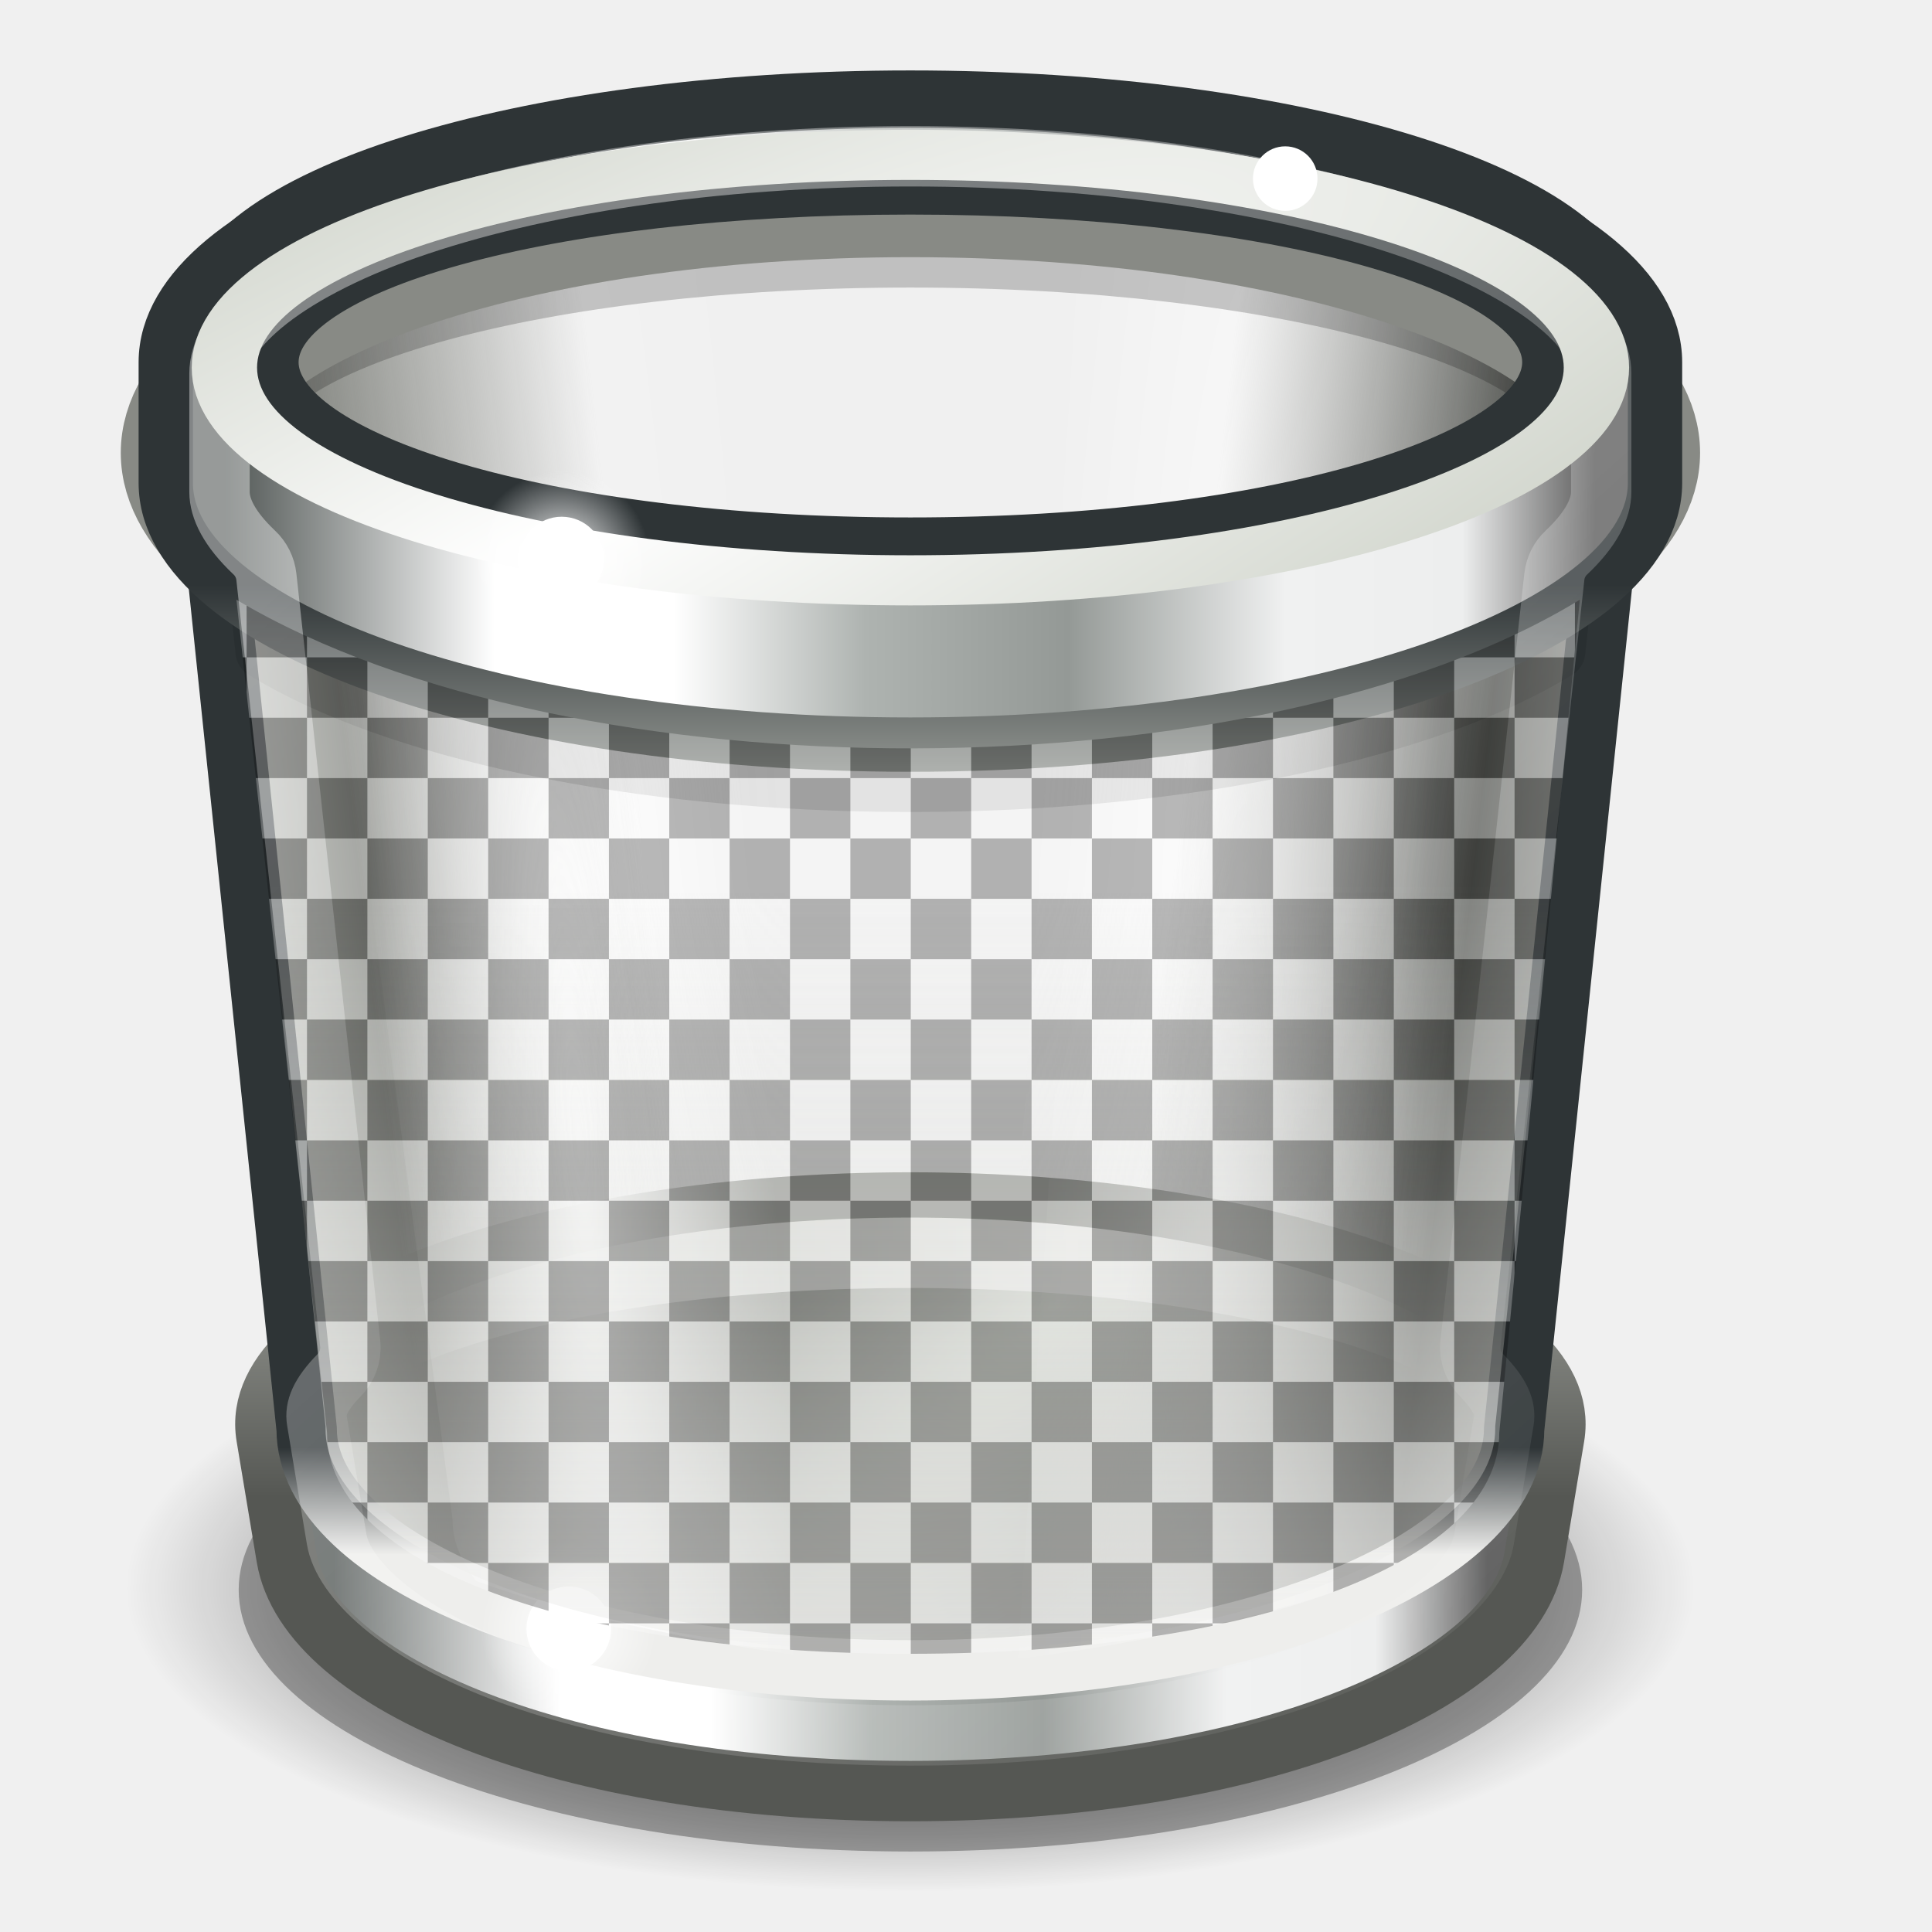
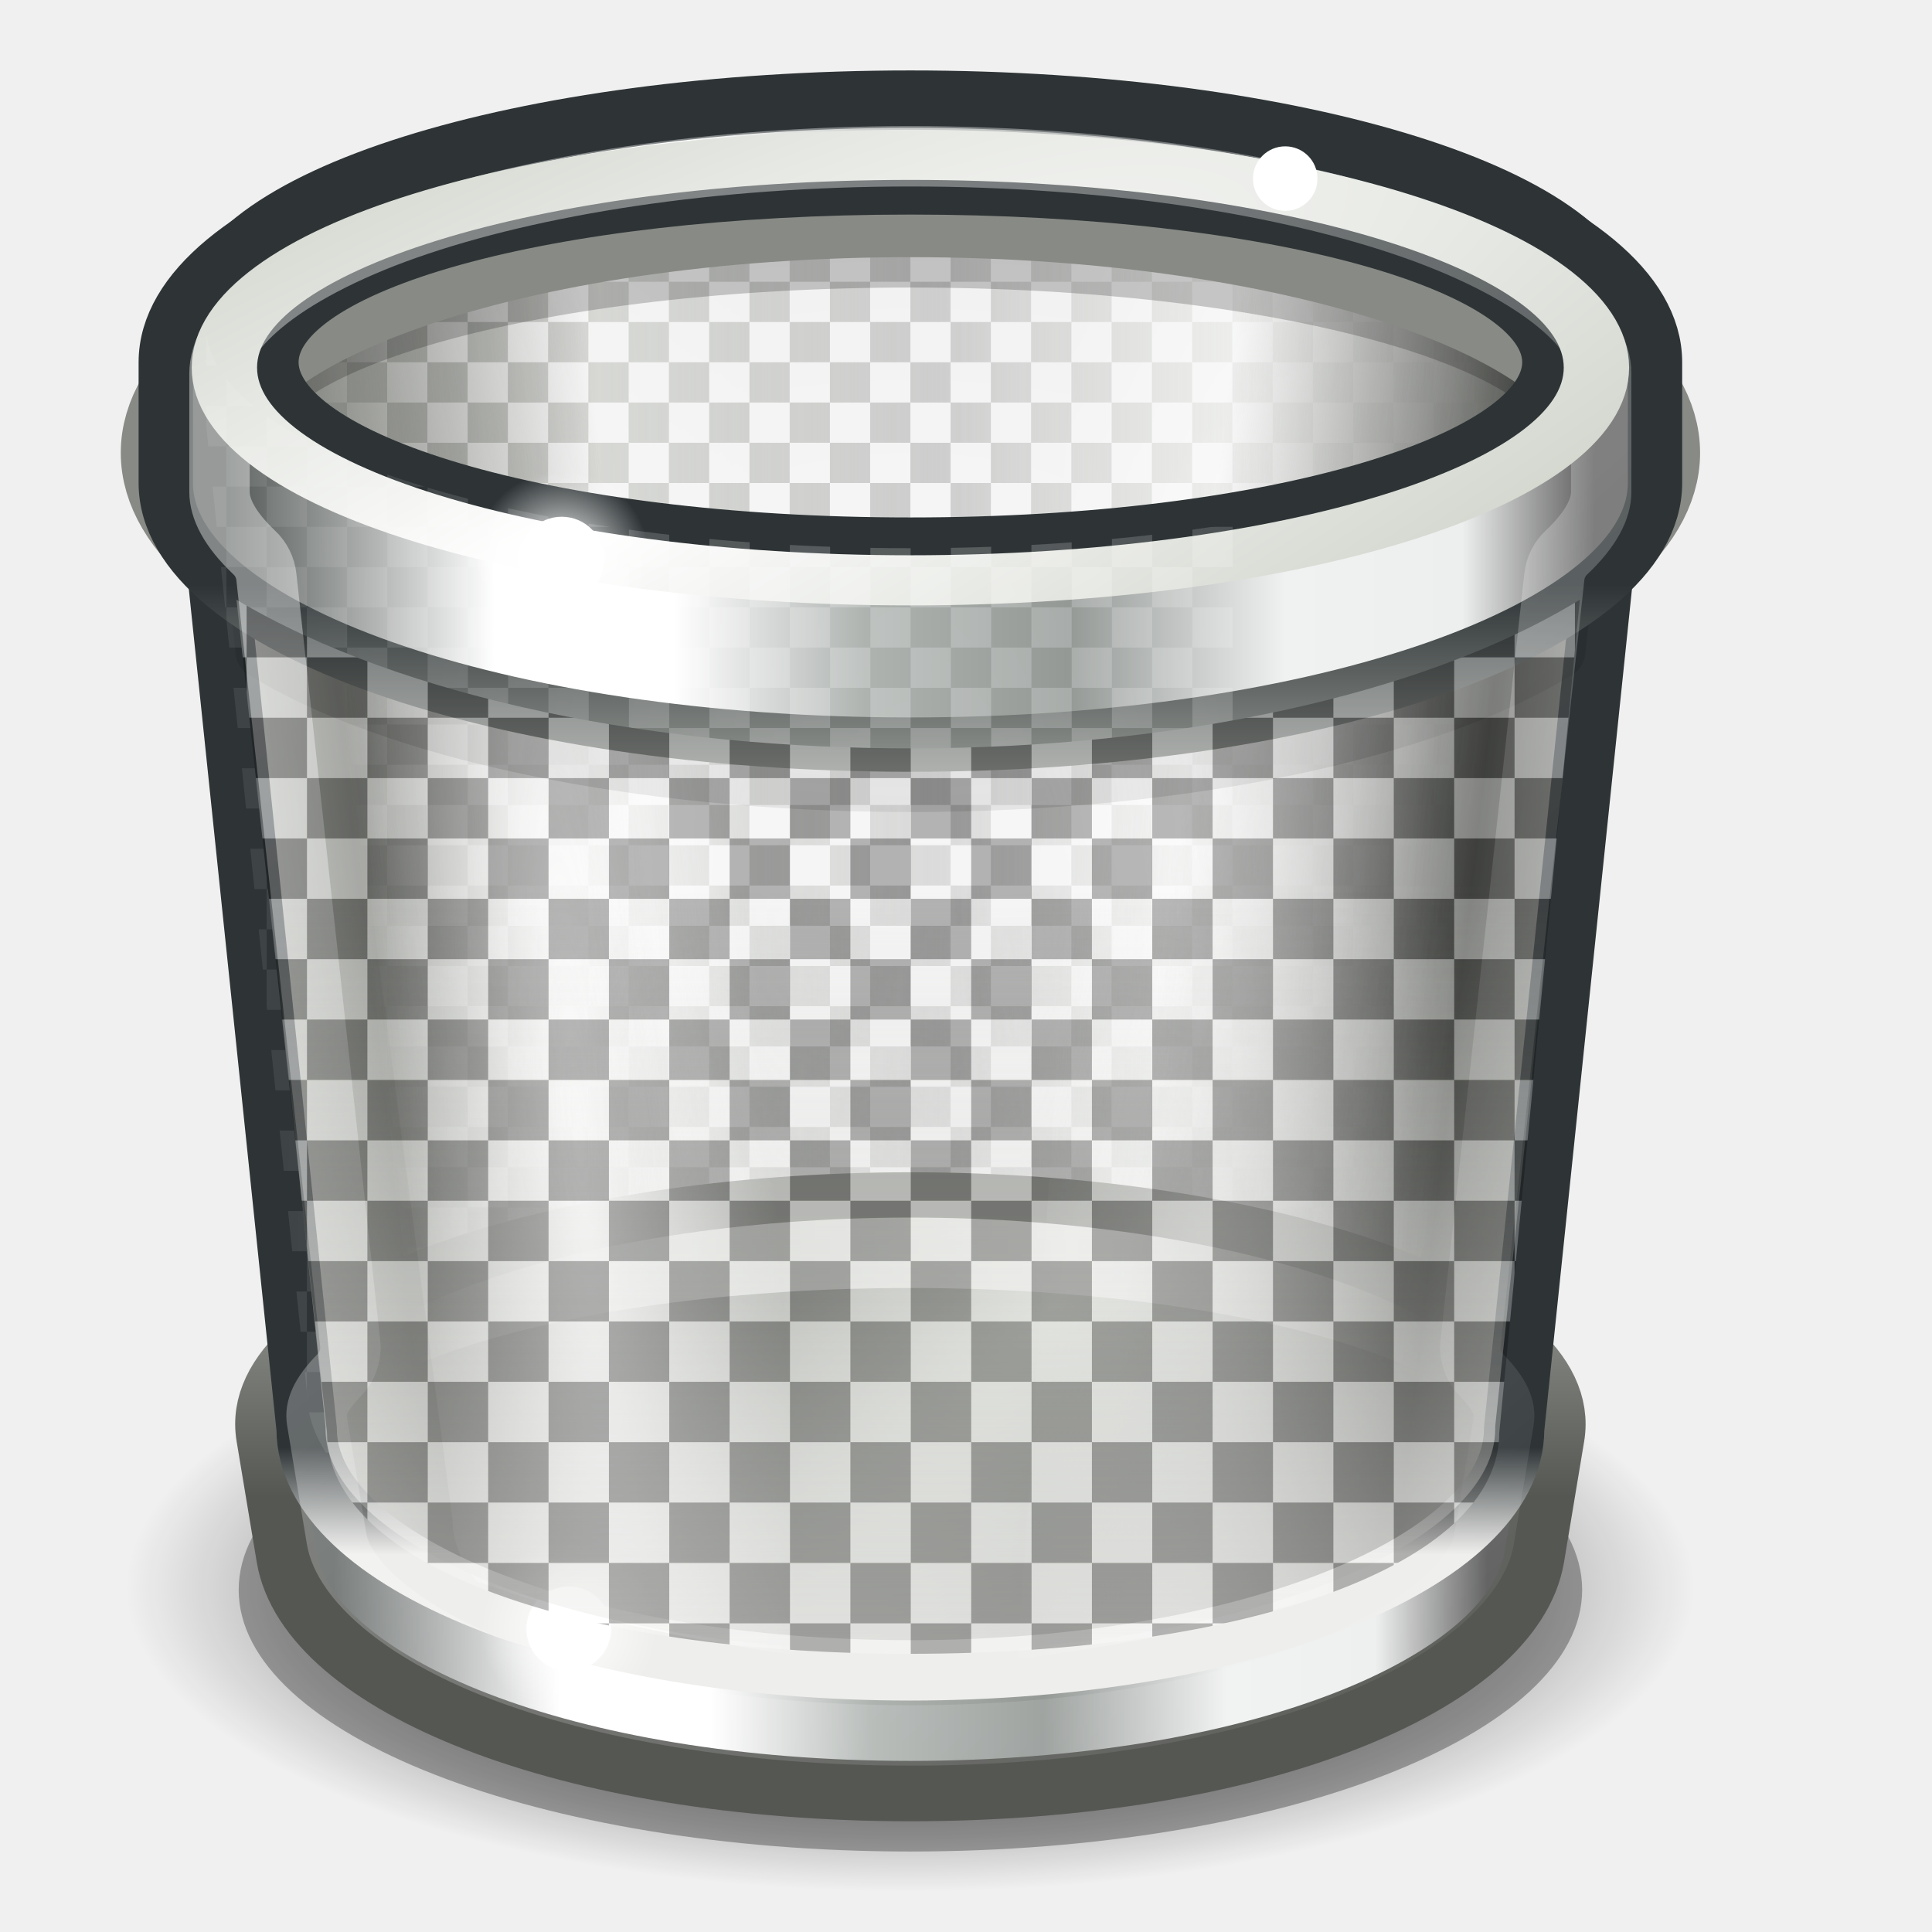
<svg xmlns="http://www.w3.org/2000/svg" xmlns:xlink="http://www.w3.org/1999/xlink" width="32" height="32" viewBox="0 0 32 32" version="1.1" id="svg1">
  <defs id="defs1">
    <radialGradient xlink:href="#linearGradient12945" id="radialGradient3857" gradientUnits="userSpaceOnUse" gradientTransform="matrix(1.357444,-2.6241098e-6,1.1885715e-6,0.6148442,-278.0912,23.05561)" cx="778" cy="69.734" fx="778" fy="69.734" r="17.5" />
    <linearGradient id="linearGradient12945">
      <stop style="stop-color:#ffffff;stop-opacity:1" offset="0" id="stop12947" />
      <stop style="stop-color:#ffffff;stop-opacity:0;" offset="1" id="stop12949" />
    </linearGradient>
-     <mask maskUnits="userSpaceOnUse" id="mask12808">
+     <mask maskUnits="userSpaceOnUse" id="mask12808" x="755.381" y="51" width="48" height="49">
      <rect style="display:inline;opacity:1;fill:url(#pattern12812);fill-opacity:1;stroke:none;stroke-width:1;stroke-linecap:round;stroke-linejoin:round;stroke-miterlimit:4;stroke-dasharray:none;stroke-opacity:1;enable-background:new" id="rect12810" width="40" height="44" x="758" y="51" />
    </mask>
    <pattern xlink:href="#pattern12806" id="pattern12812" patternTransform="translate(764,37)" />
    <pattern xlink:href="#pattern12797" id="pattern12806" patternTransform="translate(764,37)" />
    <pattern xlink:href="#pattern12787" id="pattern12797" patternTransform="translate(754,38)" />
    <pattern patternUnits="userSpaceOnUse" width="2" height="2" patternTransform="translate(704,38)" id="pattern12787">
      <g id="g12778" transform="translate(-704,-38)">
        <rect style="opacity:1;fill:#ffffff;fill-opacity:1;stroke:none;stroke-width:1;stroke-linecap:round;stroke-linejoin:round;stroke-miterlimit:4;stroke-dasharray:none;stroke-opacity:1;display:inline;enable-background:new" id="rect12776" width="2" height="2" x="704" y="38" />
        <rect style="opacity:1;fill:#000000;fill-opacity:1;stroke:none;stroke-width:1;stroke-linecap:round;stroke-linejoin:round;stroke-miterlimit:4;stroke-dasharray:none;stroke-opacity:1" id="rect12772" width="1" height="1" x="704" y="38" />
        <rect style="opacity:1;fill:#000000;fill-opacity:1;stroke:none;stroke-width:1;stroke-linecap:round;stroke-linejoin:round;stroke-miterlimit:4;stroke-dasharray:none;stroke-opacity:1;display:inline;enable-background:new" id="rect12774" width="1" height="1" x="705" y="39" />
      </g>
    </pattern>
    <radialGradient xlink:href="#linearGradient12945" id="radialGradient3859" gradientUnits="userSpaceOnUse" gradientTransform="matrix(0.7793732,-0.05980716,0.4712936,6.141635,119.2285,-377.1862)" cx="709.766" cy="79.281" fx="709.766" fy="79.281" r="6.109" />
    <radialGradient xlink:href="#linearGradient12945" id="radialGradient3861" gradientUnits="userSpaceOnUse" gradientTransform="matrix(-0.7793732,-0.05980716,-0.4712936,6.141635,1317.303,-377.1862)" cx="711.041" cy="79.294" fx="711.041" fy="79.294" r="6.109" />
    <radialGradient xlink:href="#linearGradient12890" id="radialGradient3863" gradientUnits="userSpaceOnUse" gradientTransform="matrix(1,0,0,0.4042553,0,36.11702)" cx="715.188" cy="60.625" fx="715.188" fy="60.625" r="14.688" />
    <linearGradient id="linearGradient12890">
      <stop style="stop-color:#000000;stop-opacity:1;" offset="0" id="stop12892" />
      <stop style="stop-color:#000000;stop-opacity:0;" offset="1" id="stop12894" />
    </linearGradient>
    <linearGradient xlink:href="#linearGradient3629" id="linearGradient3865" gradientUnits="userSpaceOnUse" gradientTransform="matrix(-1,0,0,1,1496,0)" x1="734.122" y1="72.823" x2="700.496" y2="72.823" />
    <linearGradient id="linearGradient3629">
      <stop style="stop-color:#4f504d;stop-opacity:1" offset="0" id="stop3631" />
      <stop id="stop3633" offset="0.25" style="stop-color:#babdb6;stop-opacity:0.6" />
      <stop id="stop3635" offset="0.5" style="stop-color:#c5c5c5;stop-opacity:1" />
      <stop style="stop-color:#d3d7cf;stop-opacity:0.2" offset="0.75" id="stop3637" />
      <stop style="stop-color:#888a85;stop-opacity:0" offset="1" id="stop3639" />
    </linearGradient>
    <mask maskUnits="userSpaceOnUse" id="mask2">
      <rect style="display:inline;opacity:1;fill:url(#pattern12812);fill-opacity:1;stroke:none;stroke-width:1;stroke-linecap:round;stroke-linejoin:round;stroke-miterlimit:4;stroke-dasharray:none;stroke-opacity:1;enable-background:new" id="rect2" width="40" height="44" x="758" y="51" />
    </mask>
    <pattern xlink:href="#pattern12806" id="pattern2" patternTransform="translate(764,37)" />
    <pattern xlink:href="#pattern12797" id="pattern3" patternTransform="translate(764,37)" />
    <pattern xlink:href="#pattern12787" id="pattern4" patternTransform="translate(754,38)" />
    <pattern patternUnits="userSpaceOnUse" width="2" height="2" patternTransform="translate(704,38)" id="pattern6">
      <g id="g6" transform="translate(-704,-38)">
        <rect style="opacity:1;fill:#ffffff;fill-opacity:1;stroke:none;stroke-width:1;stroke-linecap:round;stroke-linejoin:round;stroke-miterlimit:4;stroke-dasharray:none;stroke-opacity:1;display:inline;enable-background:new" id="rect4" width="2" height="2" x="704" y="38" />
        <rect style="opacity:1;fill:#000000;fill-opacity:1;stroke:none;stroke-width:1;stroke-linecap:round;stroke-linejoin:round;stroke-miterlimit:4;stroke-dasharray:none;stroke-opacity:1" id="rect5" width="1" height="1" x="704" y="38" />
        <rect style="opacity:1;fill:#000000;fill-opacity:1;stroke:none;stroke-width:1;stroke-linecap:round;stroke-linejoin:round;stroke-miterlimit:4;stroke-dasharray:none;stroke-opacity:1;display:inline;enable-background:new" id="rect6" width="1" height="1" x="705" y="39" />
      </g>
    </pattern>
    <linearGradient xlink:href="#linearGradient5577" id="linearGradient3867" gradientUnits="userSpaceOnUse" gradientTransform="translate(0,20)" x1="703.67" y1="88.188" x2="732.33" y2="88.188" />
    <linearGradient id="linearGradient5577">
      <stop id="stop5579" offset="0" style="stop-color:#515755;stop-opacity:1" />
      <stop style="stop-color:#ffffff;stop-opacity:1" offset="0.196" id="stop5593" />
      <stop style="stop-color:#ffffff;stop-opacity:1" offset="0.327" id="stop5581" />
      <stop id="stop5583" offset="0.467" style="stop-color:#aeb3b0;stop-opacity:1" />
      <stop style="stop-color:#949996;stop-opacity:1" offset="0.615" id="stop5585" />
      <stop style="stop-color:#f0f1f1;stop-opacity:1" offset="0.774" id="stop5587" />
      <stop id="stop5589" offset="0.903" style="stop-color:#edeeee;stop-opacity:1" />
      <stop id="stop5591" offset="1" style="stop-color:#5a5a5a;stop-opacity:1" />
    </linearGradient>
    <linearGradient xlink:href="#linearGradient11269" id="linearGradient3869" gradientUnits="userSpaceOnUse" x1="714.625" y1="108.2" x2="714.625" y2="103.625" />
    <linearGradient id="linearGradient11269">
      <stop style="stop-color:#555753;stop-opacity:1;" offset="0" id="stop11271" />
      <stop style="stop-color:#888a85;stop-opacity:1" offset="1" id="stop11273" />
    </linearGradient>
    <linearGradient xlink:href="#linearGradient12969" id="linearGradient3871" gradientUnits="userSpaceOnUse" x1="702.978" y1="104.438" x2="733.022" y2="104.438" />
    <linearGradient id="linearGradient12969">
      <stop style="stop-color:#babdb6;stop-opacity:1" offset="0" id="stop12971" />
      <stop id="stop12977" offset="0.635" style="stop-color:#eeeeec;stop-opacity:1" />
      <stop style="stop-color:#babdb6;stop-opacity:1" offset="1" id="stop12973" />
    </linearGradient>
    <radialGradient xlink:href="#linearGradient12961" id="radialGradient3873" gradientUnits="userSpaceOnUse" gradientTransform="matrix(1.216998,-1.639927,0.5263804,0.709307,-186.6372,1192.598)" cx="718.779" cy="58.22" fx="718.779" fy="58.22" r="14.688" />
    <linearGradient id="linearGradient12961">
      <stop style="stop-color:#d3d7cf;stop-opacity:1" offset="0" id="stop12963" />
      <stop style="stop-color:#555753;stop-opacity:1" offset="1" id="stop12965" />
    </linearGradient>
    <linearGradient xlink:href="#linearGradient11151" id="linearGradient3875" gradientUnits="userSpaceOnUse" gradientTransform="translate(-30)" x1="701.375" y1="73" x2="711.375" y2="71.875" />
    <linearGradient id="linearGradient11151">
      <stop id="stop11153" offset="0" style="stop-color:#babdb6;stop-opacity:1" />
      <stop style="stop-color:#888a85;stop-opacity:1" offset="0.293" id="stop11155" />
      <stop id="stop11157" offset="1" style="stop-color:#888a85;stop-opacity:0;" />
    </linearGradient>
    <linearGradient xlink:href="#linearGradient11131" id="linearGradient3877" gradientUnits="userSpaceOnUse" gradientTransform="matrix(-1,0,0,1,1406,0)" x1="701.375" y1="73" x2="711.375" y2="71.875" />
    <linearGradient id="linearGradient11131">
      <stop style="stop-color:#888a85;stop-opacity:1;" offset="0" id="stop11133" />
      <stop id="stop11139" offset="0.265" style="stop-color:#555753;stop-opacity:1" />
      <stop style="stop-color:#888a85;stop-opacity:0;" offset="1" id="stop11135" />
    </linearGradient>
    <linearGradient xlink:href="#linearGradient11099" id="linearGradient3879" gradientUnits="userSpaceOnUse" gradientTransform="translate(-30)" x1="717.312" y1="86.961" x2="717.312" y2="89.615" />
    <linearGradient id="linearGradient11099">
      <stop style="stop-color:#2e3436;stop-opacity:1" offset="0" id="stop11101" />
      <stop style="stop-color:#eeeeec;stop-opacity:1" offset="1" id="stop11103" />
    </linearGradient>
    <radialGradient xlink:href="#linearGradient12945" id="radialGradient3881" gradientUnits="userSpaceOnUse" gradientTransform="matrix(0.7793732,-0.05980716,0.4712936,6.141635,89.22854,-365.1862)" cx="709.766" cy="79.281" fx="709.766" fy="79.281" r="6.109" />
    <radialGradient xlink:href="#linearGradient12945" id="radialGradient3883" gradientUnits="userSpaceOnUse" gradientTransform="matrix(-0.7793732,-0.05980716,-0.4712936,6.141635,1287.303,-365.1862)" cx="711.041" cy="79.294" fx="711.041" fy="79.294" r="6.109" />
    <linearGradient xlink:href="#linearGradient5577" id="linearGradient3885" gradientUnits="userSpaceOnUse" gradientTransform="translate(2,0.9999999)" x1="700.993" y1="60.5" x2="735.007" y2="60.5" />
    <linearGradient xlink:href="#linearGradient12900" id="linearGradient3887" gradientUnits="userSpaceOnUse" gradientTransform="translate(2,0.9999999)" x1="728.408" y1="64.525" x2="728.408" y2="71.112" />
    <linearGradient id="linearGradient12900">
      <stop id="stop12902" offset="0" style="stop-color:#2e3436;stop-opacity:1" />
      <stop id="stop12904" offset="1" style="stop-color:#babdb6;stop-opacity:1" />
    </linearGradient>
    <linearGradient xlink:href="#linearGradient12945" id="linearGradient3889" gradientUnits="userSpaceOnUse" gradientTransform="matrix(0.9808358,0,0,0.9808358,15.7599,1.427733)" x1="704.625" y1="62.875" x2="736" y2="97.625" />
    <radialGradient xlink:href="#linearGradient3925" id="radialGradient3891" gradientUnits="userSpaceOnUse" gradientTransform="matrix(0.4295998,1.114194,-3.647675,2.311851,635.1559,-875.8653)" cx="712.109" cy="64.059" fx="712.109" fy="64.059" r="15.137" />
    <linearGradient id="linearGradient3925">
      <stop id="stop3927" offset="0" style="stop-color:#ffffff;stop-opacity:1" />
      <stop id="stop3929" offset="1" style="stop-color:#bdc3b6;stop-opacity:1" />
    </linearGradient>
    <radialGradient xlink:href="#linearGradient12945" id="radialGradient3893" gradientUnits="userSpaceOnUse" cx="705.625" cy="61.812" fx="705.625" fy="61.812" r="2.562" />
    <radialGradient xlink:href="#linearGradient12945" id="radialGradient3895" gradientUnits="userSpaceOnUse" cx="705.625" cy="61.812" fx="705.625" fy="61.812" r="2.562" />
    <linearGradient xlink:href="#linearGradient12878" id="linearGradient3897" gradientUnits="userSpaceOnUse" gradientTransform="translate(32)" x1="688" y1="92.031" x2="688" y2="73" />
    <linearGradient id="linearGradient12878">
      <stop style="stop-color:#eeeeec;stop-opacity:1" offset="0" id="stop12880" />
      <stop style="stop-color:#babdb6;stop-opacity:0" offset="1" id="stop12882" />
    </linearGradient>
    <radialGradient xlink:href="#linearGradient12933-0" id="radialGradient3899" gradientUnits="userSpaceOnUse" gradientTransform="matrix(0.9001134,0,0,3.4375,88.71292,-185.8691)" cx="768" cy="78.992" fx="768" fy="78.992" r="17.5" />
    <linearGradient id="linearGradient12933-0">
      <stop style="stop-color:#ffffff;stop-opacity:1;" offset="0" id="stop12935-7" />
      <stop style="stop-color:#ffffff;stop-opacity:0.298" offset="1" id="stop12937-1" />
    </linearGradient>
-     <mask maskUnits="userSpaceOnUse" id="mask12799-3">
+     <mask maskUnits="userSpaceOnUse" id="mask12799-3" x="757.375" y="50.912" width="48" height="48">
      <rect style="fill:url(#pattern12803-2);fill-opacity:1;stroke:none" id="rect12801-4" width="40" height="44" x="748" y="52" />
    </mask>
    <pattern xlink:href="#pattern12797-6" id="pattern12803-2" patternTransform="translate(754,38)" />
    <pattern xlink:href="#pattern12787-0" id="pattern12797-6" patternTransform="translate(754,38)" />
    <pattern patternUnits="userSpaceOnUse" width="2" height="2" patternTransform="translate(704,38)" id="pattern12787-0">
      <g id="g12778-2" transform="translate(-704,-38)">
        <rect style="opacity:1;fill:#ffffff;fill-opacity:1;stroke:none;stroke-width:1;stroke-linecap:round;stroke-linejoin:round;stroke-miterlimit:4;stroke-dasharray:none;stroke-opacity:1;display:inline;enable-background:new" id="rect12776-4" width="2" height="2" x="704" y="38" />
        <rect style="opacity:1;fill:#000000;fill-opacity:1;stroke:none;stroke-width:1;stroke-linecap:round;stroke-linejoin:round;stroke-miterlimit:4;stroke-dasharray:none;stroke-opacity:1" id="rect12772-0" width="1" height="1" x="704" y="38" />
        <rect style="opacity:1;fill:#000000;fill-opacity:1;stroke:none;stroke-width:1;stroke-linecap:round;stroke-linejoin:round;stroke-miterlimit:4;stroke-dasharray:none;stroke-opacity:1;display:inline;enable-background:new" id="rect12774-2" width="1" height="1" x="705" y="39" />
      </g>
    </pattern>
    <pattern xlink:href="#pattern12787-0" id="pattern3901" patternTransform="matrix(1.50001,0,0,1.50001,675.0025,25.24261)" />
    <pattern patternUnits="userSpaceOnUse" width="2" height="2" patternTransform="translate(704,38)" id="pattern13">
      <g id="g13" transform="translate(-704,-38)">
        <rect style="opacity:1;fill:#ffffff;fill-opacity:1;stroke:none;stroke-width:1;stroke-linecap:round;stroke-linejoin:round;stroke-miterlimit:4;stroke-dasharray:none;stroke-opacity:1;display:inline;enable-background:new" id="rect11" width="2" height="2" x="704" y="38" />
        <rect style="opacity:1;fill:#000000;fill-opacity:1;stroke:none;stroke-width:1;stroke-linecap:round;stroke-linejoin:round;stroke-miterlimit:4;stroke-dasharray:none;stroke-opacity:1" id="rect12" width="1" height="1" x="704" y="38" />
        <rect style="opacity:1;fill:#000000;fill-opacity:1;stroke:none;stroke-width:1;stroke-linecap:round;stroke-linejoin:round;stroke-miterlimit:4;stroke-dasharray:none;stroke-opacity:1;display:inline;enable-background:new" id="rect13" width="1" height="1" x="705" y="39" />
      </g>
    </pattern>
  </defs>
  <g id="layer1">
    <g id="g3791" transform="matrix(0.6666623,0,0,0.6666623,-464.9179,-33.99977)" style="display:inline;filter:url(#filter3625);enable-background:new">
      <path style="display:inline;opacity:0.4;fill:url(#radialGradient3857);fill-opacity:1;fill-rule:evenodd;stroke:none;enable-background:new" d="m 778,53.5 c 9.66,0 17.5,2.464 17.5,5.5 v 3.5 l -2.5,24 c 0,3.316 -6.72,6 -15,6 -8.28,0 -15,-2.684 -15,-6 l -2.5,-24 V 59 c 0,-3.036 7.84,-5.5 17.5,-5.5 z" id="path3793" mask="url(#mask12808)" transform="translate(-58,-1)" />
      <g style="display:inline;enable-background:new" id="g3795" transform="translate(2)">
        <path style="display:inline;opacity:0.2;fill:url(#radialGradient3859);fill-opacity:1;fill-rule:evenodd;stroke:none;enable-background:new" d="M 703.656,57.344 706.624,80.75 c 0,0.53 0.205,1.042 0.594,1.531 2.212,0.808 5.181,-1.516 8.657,-1.062 -0.034,-0.207 -0.05,-0.412 -0.05,-0.625 L 714.292,56.25 c -4.177,-0.438 -7.826,1.895 -10.636,1.094 z" id="path3797" />
        <path style="display:inline;opacity:0.5;fill:url(#radialGradient3861);fill-opacity:1;fill-rule:evenodd;stroke:none;enable-background:new" d="M 732.875,57.344 729.907,80.75 c 0,0.53 -0.205,1.042 -0.594,1.531 -2.212,0.808 -5.181,-1.516 -8.657,-1.062 0.034,-0.207 0.05,-0.412 0.05,-0.625 L 722.239,56.25 c 4.177,-0.438 7.826,1.895 10.636,1.094 z" id="path3799" />
      </g>
      <ellipse style="display:inline;fill:url(#radialGradient3863);fill-opacity:1;stroke:none;enable-background:new" id="path3801" transform="matrix(1.327663,0,0,1.271159,-229.5279,13.38847)" cx="715.188" cy="60.625" rx="14.688" ry="5.938" />
      <ellipse style="display:inline;opacity:0.3;fill:#000000;fill-opacity:1;stroke:none;enable-background:new" id="path3803" transform="matrix(1.136247,0,0,1.094737,-92.62933,24.13157)" cx="715.188" cy="60.625" rx="14.688" ry="5.938" />
      <path style="display:inline;opacity:0.8;fill:url(#linearGradient3865);fill-opacity:1;fill-rule:evenodd;stroke:none;enable-background:new" d="m 778,53.5 c 9.66,0 17.5,2.464 17.5,5.5 v 3.5 l -2.5,24 c 0,3.316 -6.72,6 -15,6 -8.28,0 -15,-2.684 -15,-6 l -2.5,-24 V 59 c 0,-3.036 7.84,-5.5 17.5,-5.5 z" id="path3805" mask="url(#mask12808)" transform="translate(-58)" />
      <g style="display:inline;enable-background:new" id="g3807" transform="translate(2,-20)">
        <path id="path3809" d="m 718,100.875 c -8.832,0 -16.527,2.65 -16,5.812 l 0.5,3 c 0.527,3.163 6.944,5.812 15.5,5.812 8.556,0 14.973,-2.65 15.5,-5.812 l 0.5,-3 c 0.527,-3.163 -7.168,-5.812 -16,-5.812 z" style="display:inline;fill:url(#linearGradient3867);fill-opacity:1;stroke:url(#linearGradient3869);stroke-width:1.5;stroke-linecap:round;stroke-linejoin:round;stroke-miterlimit:4;stroke-dasharray:none;stroke-opacity:1;enable-background:new" />
        <path id="path3811" d="m 718,101.25 c -4.205,0 -8.131,0.65 -10.921,1.688 -1.395,0.519 -2.509,1.137 -3.21,1.781 -0.701,0.645 -0.973,1.266 -0.87,1.906 l 0.15,1 c 0.145,-0.297 0.39,-0.603 0.72,-0.906 0.701,-0.645 1.815,-1.262 3.21,-1.781 2.79,-1.038 6.716,-1.688 10.921,-1.688 4.205,0 8.131,0.65 10.921,1.688 1.395,0.519 2.509,1.137 3.21,1.781 0.33,0.303 0.575,0.609 0.72,0.906 l 0.15,-1 c 0.103,-0.641 -0.169,-1.262 -0.87,-1.906 -0.701,-0.645 -1.815,-1.262 -3.21,-1.781 C 726.131,101.9 722.205,101.25 718,101.25 Z" style="display:inline;fill:url(#linearGradient3871);fill-opacity:1;stroke:none;enable-background:new" />
      </g>
      <ellipse style="display:inline;fill:url(#radialGradient3873);fill-opacity:1;stroke:none;enable-background:new" id="path3813" transform="matrix(1.021277,0,0,0.7578949,-10.40454,41.55262)" cx="715.188" cy="60.625" rx="14.688" ry="5.938" />
      <g style="display:inline;enable-background:new" id="g3815" transform="translate(32)">
        <path id="path3817" d="m 688,53.5 c -9.66,0 -17.5,2.464 -17.5,5.5 v 3.5 l 2.5,24 c 0,3.316 6.72,6 15,6 z" style="display:inline;fill:url(#linearGradient3875);fill-opacity:1;fill-rule:evenodd;stroke:none;enable-background:new" />
        <path id="path3819" d="m 688,53.5 v 39 c 8.28,10e-7 15,-2.684 15,-6 l 2.5,-24 V 59 c -2e-5,-3.036 -7.84,-5.5 -17.5,-5.5 z" style="display:inline;fill:url(#linearGradient3877);fill-opacity:1;fill-rule:evenodd;stroke:none;enable-background:new" />
        <path id="path3821" d="m 688,53.5 c -9.66,0 -17.5,2.464 -17.5,5.5 v 3.5 l 2.5,24 c 0,3.316 6.72,6 15,6 8.28,0 15,-2.684 15,-6 l 2.5,-24 V 59 c 0,-3.036 -7.84,-5.5 -17.5,-5.5 z" style="fill:none;stroke:url(#linearGradient3879);stroke-width:1.5px;stroke-linecap:butt;stroke-linejoin:miter;stroke-opacity:1" />
        <path id="path3823" d="M 673.656,66.344 676.624,88.75 c 0,0.53 0.205,1.042 0.594,1.531 2.212,0.808 5.181,1.484 8.657,1.938 -0.034,-0.207 -0.05,-0.412 -0.05,-0.625 L 684.292,68.25 c -4.177,-0.438 -7.826,-1.105 -10.636,-1.906 z" style="display:inline;fill:url(#radialGradient3881);fill-opacity:1;fill-rule:evenodd;stroke:none;enable-background:new" />
        <path id="path3825" d="M 702.875,66.344 699.907,88.75 c 0,0.53 -0.205,1.042 -0.594,1.531 -2.212,0.808 -5.181,1.484 -8.657,1.938 0.034,-0.207 0.05,-0.412 0.05,-0.625 L 692.239,68.25 c 4.177,-0.438 7.826,-1.105 10.636,-1.906 z" style="display:inline;opacity:0.4;fill:url(#radialGradient3883);fill-opacity:1;fill-rule:evenodd;stroke:none;enable-background:new" />
      </g>
      <path id="path3827" d="m 720,55.5 c -7.757,0 -14.378,1.682 -17.125,4.062 V 62.25 h 0.656 c -0.017,-0.083 -0.062,-0.166 -0.062,-0.25 0,-2.498 7.409,-4.531 16.531,-4.531 9.122,-2e-6 16.531,2.033 16.531,4.531 0,0.084 -0.046,0.167 -0.062,0.25 H 737.25 V 59.688 C 734.591,57.243 727.888,55.5 720,55.5 Z" style="display:inline;opacity:0.2;fill:#000000;fill-opacity:1;stroke:#000000;stroke-width:1.35;stroke-linecap:round;stroke-linejoin:round;stroke-miterlimit:4;stroke-dasharray:none;stroke-opacity:1;enable-background:new" />
      <path id="path3829" d="m 703.688,65.156 0.219,2.031 c 3.181,1.968 9.197,3.312 16.094,3.312 6.897,0 12.912,-1.345 16.094,-3.312 l 0.219,-2.031 z" style="display:inline;opacity:0.1;fill:#000000;fill-opacity:1;stroke:#000000;stroke-width:1.35;stroke-linecap:round;stroke-linejoin:round;stroke-miterlimit:4;stroke-dasharray:none;stroke-opacity:1;enable-background:new" />
      <ellipse style="display:inline;fill:none;stroke:#888a85;stroke-width:2.641;stroke-linecap:round;stroke-linejoin:round;stroke-miterlimit:4;stroke-dasharray:none;stroke-opacity:1;enable-background:new" id="path3831" transform="matrix(1.225533,0,0,1.052631,-156.4856,-1.565776)" cx="715.188" cy="60.625" rx="14.688" ry="5.938" />
      <path style="display:inline;fill:url(#linearGradient3885);fill-opacity:1;stroke:url(#linearGradient3887);stroke-width:1.35;stroke-linecap:round;stroke-linejoin:round;stroke-miterlimit:4;stroke-dasharray:none;stroke-opacity:1;enable-background:new" d="m 720,53.5 c -10.212,0 -18.5,2.912 -18.5,6.5 v 3 c 0,3.588 8.288,6.5 18.5,6.5 10.212,0 18.5,-2.912 18.5,-6.5 v -3 c 0,-3.588 -8.288,-6.5 -18.5,-6.5 z m 0,2.156 c 9.122,-2e-6 15.875,1.944 15.875,4.344 -2e-5,2.399 -6.753,4.531 -15.875,4.531 -9.122,2e-6 -15.875,-2.132 -15.875,-4.531 0,-2.399 6.753,-4.344 15.875,-4.344 z" id="path3833" />
      <path style="display:inline;opacity:0.4;fill:none;stroke:url(#linearGradient3889);stroke-width:1.5;stroke-linecap:round;stroke-linejoin:round;stroke-miterlimit:4;stroke-opacity:1;enable-background:new" d="m 720,54.883 c -4.916,0 -9.367,0.706 -12.506,1.808 -1.569,0.551 -2.802,1.218 -3.586,1.87 -0.784,0.651 -1.073,1.212 -1.073,1.716 v 2.943 c 0,0.414 0.241,0.917 0.858,1.502 0.173,0.16 0.282,0.378 0.307,0.613 l 2.084,19.065 c 0.024,0.283 -0.076,0.563 -0.276,0.766 -0.475,0.486 -0.603,0.827 -0.552,1.134 l 0.49,2.943 c 0.16,0.962 1.51,2.27 4.046,3.249 2.536,0.979 6.111,1.625 10.207,1.625 4.095,0 7.67,-0.645 10.207,-1.625 2.536,-0.979 3.886,-2.287 4.046,-3.249 l 0.49,-2.943 c 0.051,-0.307 -0.076,-0.648 -0.552,-1.134 -0.199,-0.203 -0.3,-0.483 -0.276,-0.766 l 2.084,-19.065 c 0.024,-0.235 0.133,-0.453 0.307,-0.613 0.617,-0.585 0.858,-1.088 0.858,-1.502 v -2.943 c 0,-0.505 -0.288,-1.065 -1.073,-1.716 C 735.307,57.91 734.075,57.243 732.506,56.692 729.367,55.589 724.916,54.883 720,54.883 Z" id="path3835" />
      <ellipse style="display:inline;fill:none;stroke:url(#radialGradient3891);stroke-width:1.399;stroke-linecap:round;stroke-linejoin:round;stroke-miterlimit:4;stroke-dasharray:none;stroke-opacity:1;enable-background:new" id="path3837" transform="matrix(1.160408,0,0,0.8901515,-109.9095,6.167152)" cx="715.188" cy="60.625" rx="14.688" ry="5.938" />
      <circle style="display:inline;fill:url(#radialGradient3893);fill-opacity:1;stroke:none;enable-background:new" id="path3839" transform="matrix(0.8536585,0,0,0.8536585,108.9737,12.1234)" cx="705.625" cy="61.812" r="2.562" />
      <circle style="display:inline;fill:#ffffff;fill-opacity:1;stroke:none;enable-background:new" id="path3841" transform="matrix(0.4104494,0,0,0.4104494,421.7132,39.51926)" cx="705.625" cy="61.812" r="2.562" />
      <circle style="display:inline;fill:url(#radialGradient3895);fill-opacity:1;stroke:none;enable-background:new" id="path3843" transform="matrix(0.8536585,0,0,0.8536585,109.1505,38.70056)" cx="705.625" cy="61.812" r="2.562" />
      <circle style="display:inline;fill:#ffffff;fill-opacity:1;stroke:none;enable-background:new" id="path3845" transform="matrix(0.4104494,0,0,0.4104494,421.8899,66.09642)" cx="705.625" cy="61.812" r="2.562" />
      <circle style="display:inline;fill:#ffffff;fill-opacity:1;stroke:none;enable-background:new" id="path3847" transform="matrix(0.3128884,0,0,0.3128884,508.5306,36.09708)" cx="705.625" cy="61.812" r="2.562" />
      <path style="display:inline;opacity:0.7;fill:url(#linearGradient3897);fill-opacity:1;fill-rule:evenodd;stroke:none;enable-background:new" d="m 703.812,70.625 1.656,15.812 c 10e-4,0.021 10e-4,0.042 0,0.062 0,0.667 0.335,1.342 1.031,2 0.696,0.658 1.744,1.285 3.062,1.812 2.637,1.054 6.349,1.719 10.438,1.719 4.088,0 7.801,-0.665 10.438,-1.719 1.318,-0.527 2.367,-1.154 3.062,-1.812 0.696,-0.658 1.031,-1.333 1.031,-2 -10e-4,-0.021 -10e-4,-0.042 0,-0.062 L 736.188,70.625 Z" id="path3849" />
      <g style="display:inline;opacity:0.262;enable-background:new" id="g3851" transform="translate(-59.99372,0.088388)">
        <path id="path3853" d="M 762.5,59.188 V 61.5 l 2.5,24 c 0,3.316 6.72,6 15,6 8.28,0 15,-2.684 15,-6 l 2.5,-24 v -2.312 c -0.318,2.963 -8.027,5.344 -17.5,5.344 -9.473,0 -17.182,-2.381 -17.5,-5.344 z" mask="url(#mask12799-3)" style="display:inline;fill:url(#radialGradient3899);fill-opacity:1;fill-rule:evenodd;stroke:none;enable-background:new" />
        <path transform="translate(12)" mask="none" id="path3855" d="M 751.25,65.812 753.5,86.5 c 0,3.316 6.22,5.5 14.5,5.5 8.28,0 14.625,-2.184 14.625,-5.5 l 2,-20.688 c -7.937,4.86 -24.976,4.988 -33.375,0 z" style="display:inline;fill:url(#pattern3901);fill-opacity:1;fill-rule:evenodd;stroke:none;enable-background:new" clip-path="none" />
      </g>
    </g>
  </g>
</svg>
